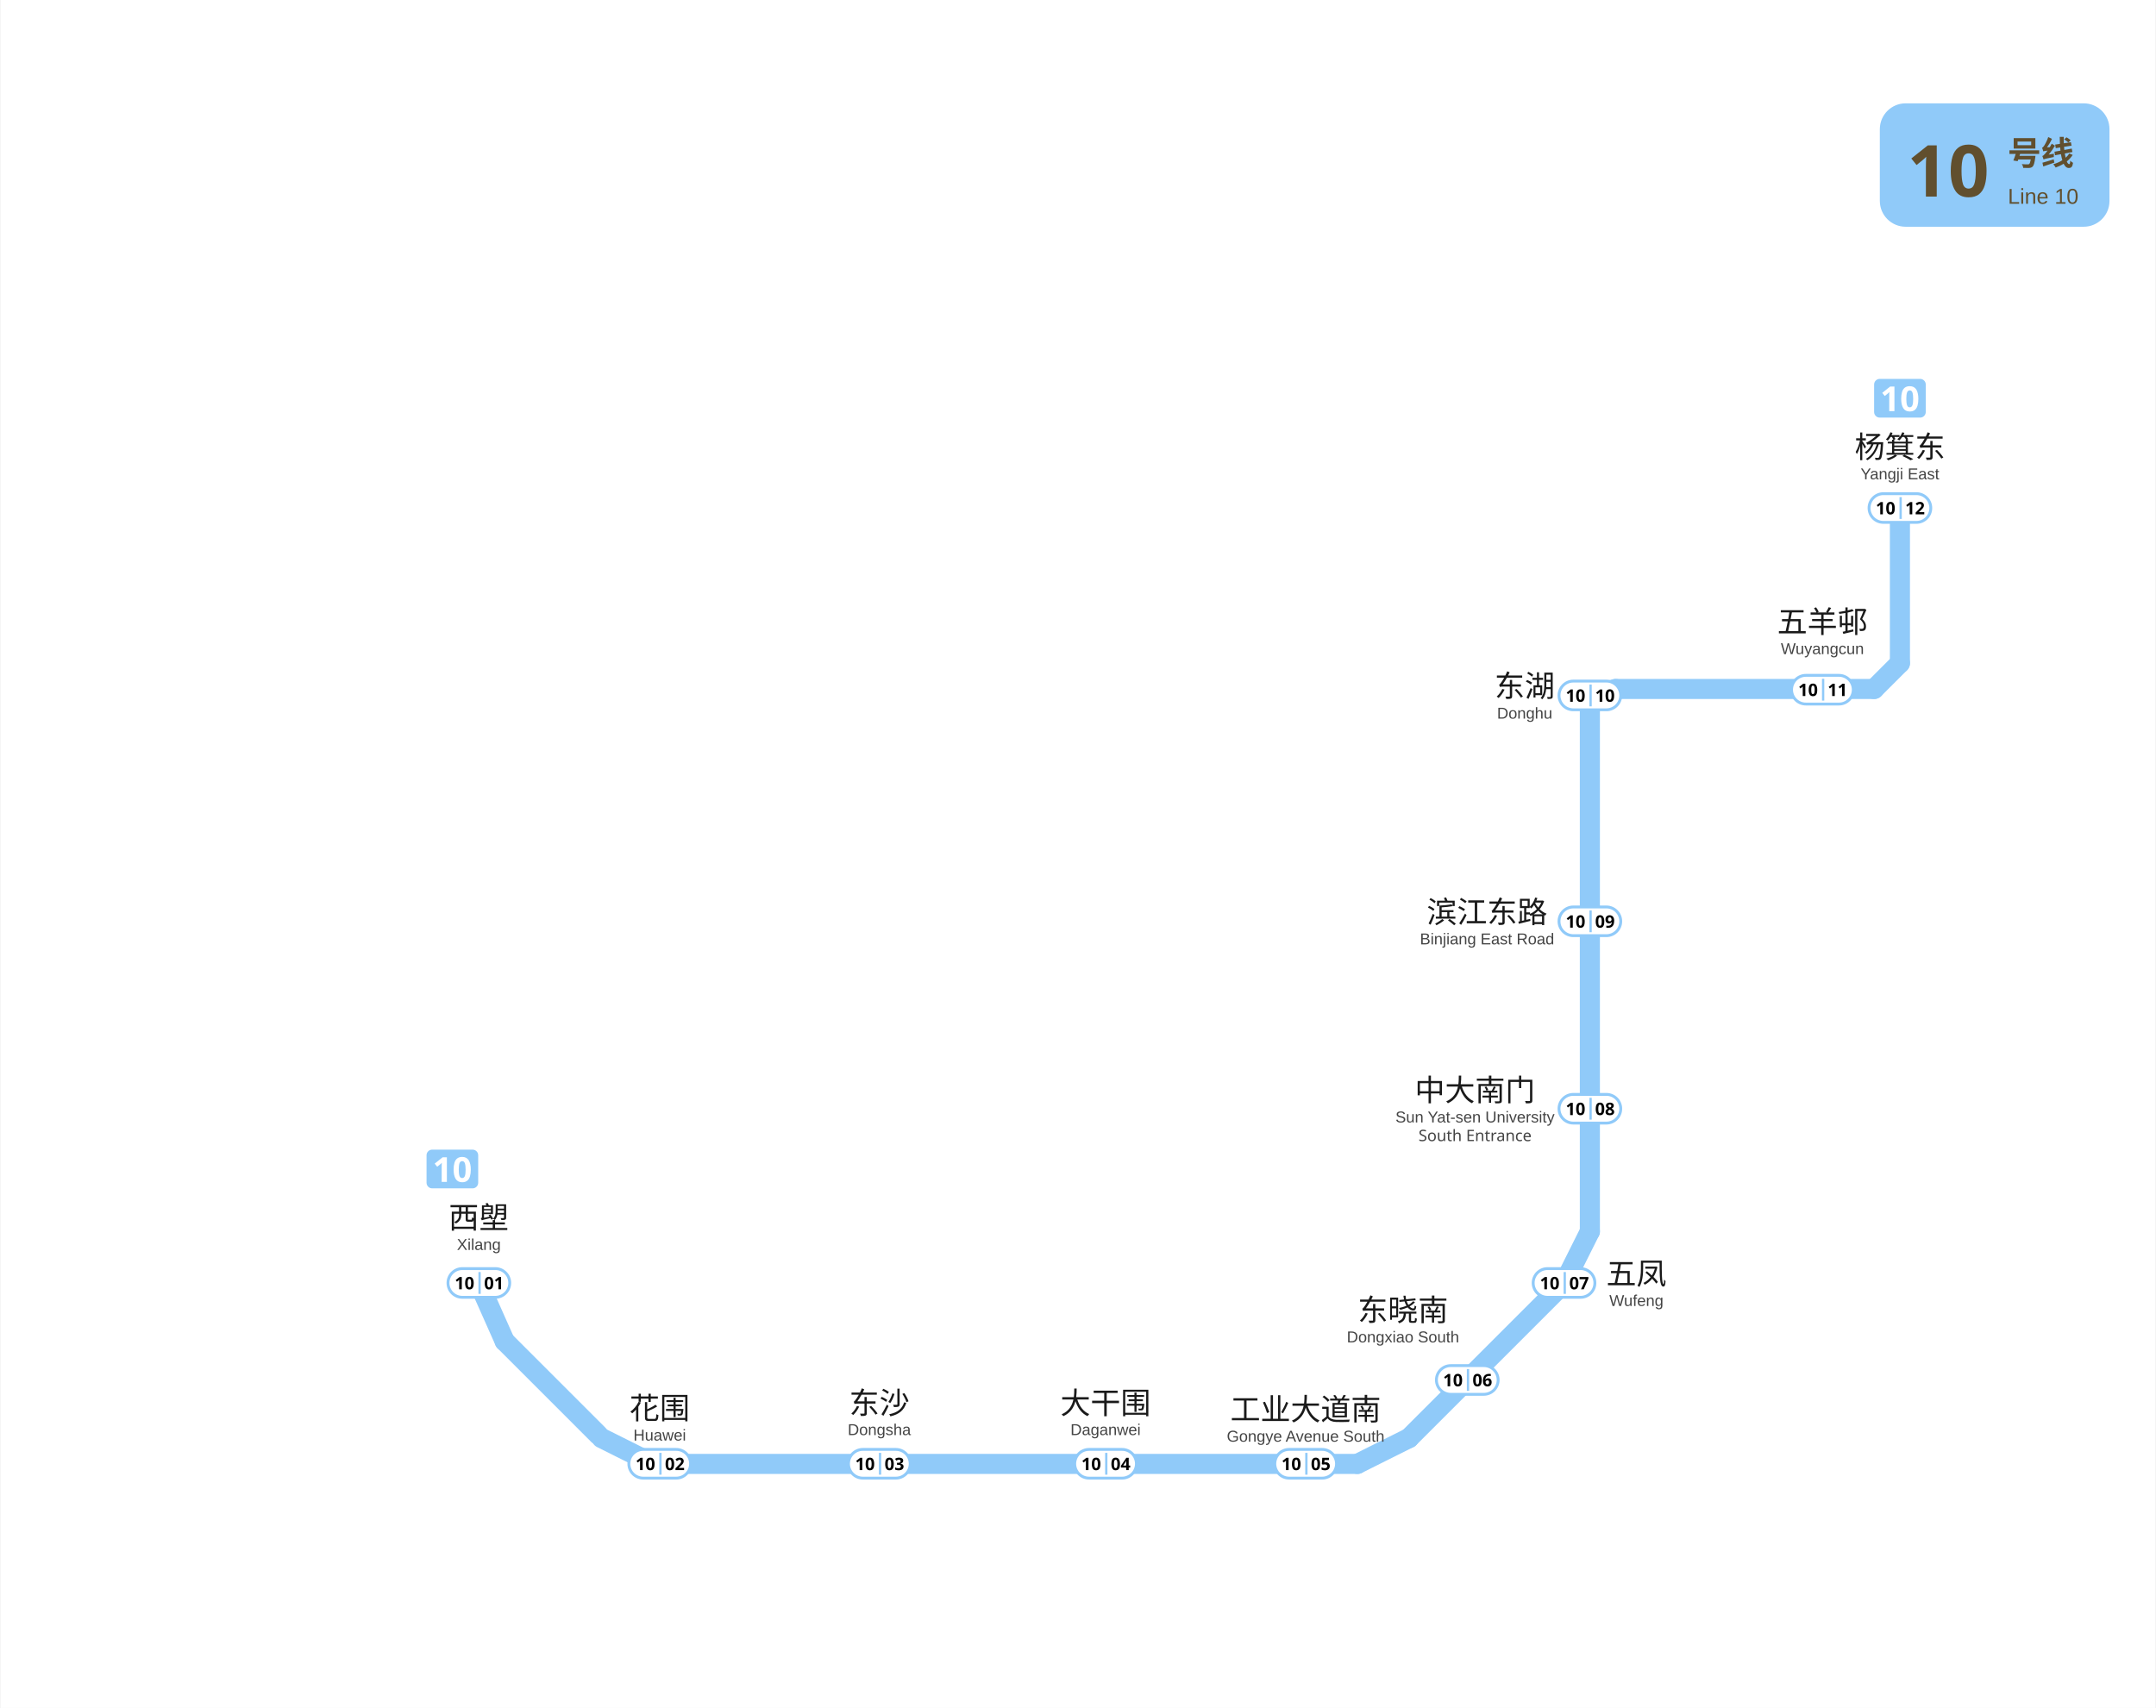
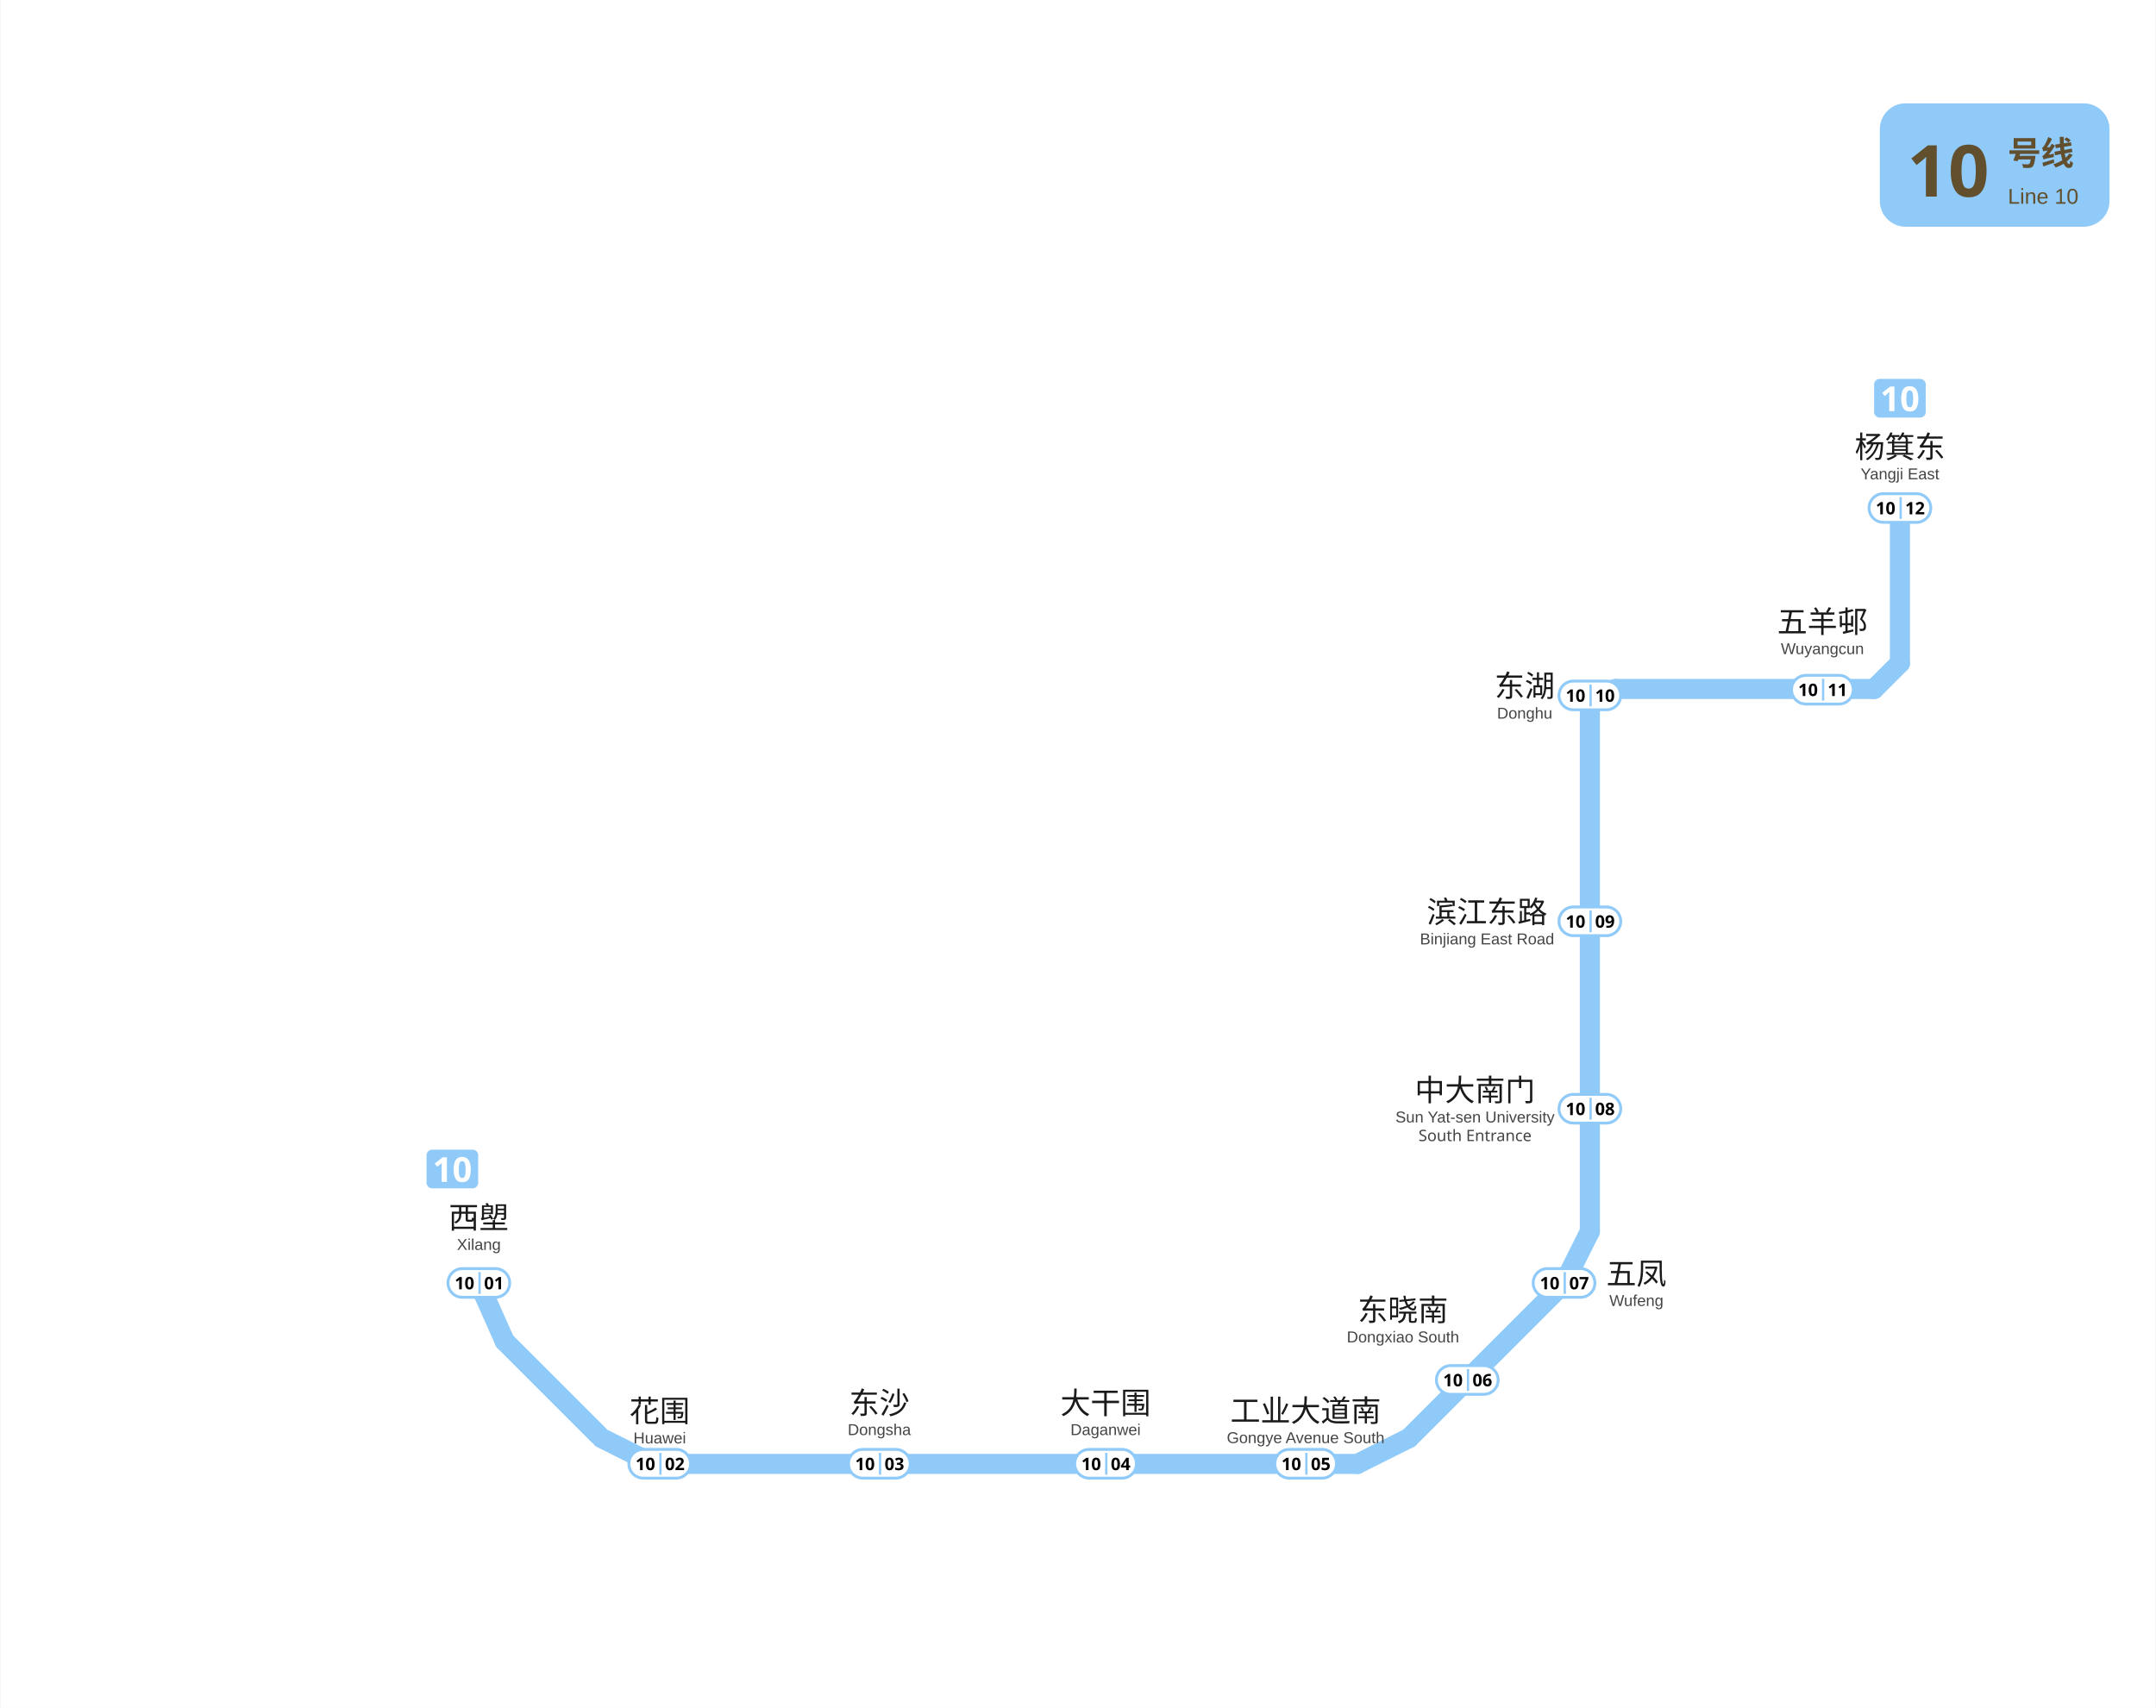
<svg xmlns="http://www.w3.org/2000/svg" viewBox="944.9 833.2 750.6 595.0" data-pins="东晓南,东沙,东湖,中大南门,五凤,五羊邨,大干围,工业大道南,杨箕东,滨江东路,花围,西塱" width="751" height="595">
  <rect x="944.883" y="833.2" width="750.617" height="595.05" fill="#ffffff" />
  <g id="走廊">
    <line x1="1111.50" y1="1280.25" x2="1120.50" y2="1300.50" style="fill:none;stroke:#90CAF9;stroke-width:7;stroke-linecap:round" />
    <line x1="1120.50" y1="1300.50" x2="1153.12" y2="1333.12" style="fill:none;stroke:#90CAF9;stroke-width:7;stroke-linecap:round" />
    <line x1="1154.25" y1="1334.25" x2="1172.25" y2="1343.25" style="fill:none;stroke:#90CAF9;stroke-width:7;stroke-linecap:round" />
    <line x1="1172.25" y1="1343.25" x2="1417.50" y2="1343.25" style="fill:none;stroke:#90CAF9;stroke-width:7;stroke-linecap:round" />
    <line x1="1417.50" y1="1343.25" x2="1435.50" y2="1334.25" style="fill:none;stroke:#90CAF9;stroke-width:7;stroke-linecap:round" />
    <line x1="1435.50" y1="1334.25" x2="1489.50" y2="1280.25" style="fill:none;stroke:#90CAF9;stroke-width:7;stroke-linecap:round" />
    <line x1="1489.50" y1="1280.25" x2="1498.50" y2="1262.25" style="fill:none;stroke:#90CAF9;stroke-width:7;stroke-linecap:round" />
    <line x1="1498.50" y1="1262.25" x2="1498.50" y2="1075.50" style="fill:none;stroke:#90CAF9;stroke-width:7;stroke-linecap:round" />
    <line x1="1498.50" y1="1075.50" x2="1507.50" y2="1073.25" style="fill:none;stroke:#90CAF9;stroke-width:7;stroke-linecap:round" />
    <line x1="1507.50" y1="1073.25" x2="1597.50" y2="1073.25" style="fill:none;stroke:#90CAF9;stroke-width:7;stroke-linecap:round" />
    <line x1="1597.50" y1="1073.25" x2="1606.50" y2="1064.25" style="fill:none;stroke:#90CAF9;stroke-width:7;stroke-linecap:round" />
    <line x1="1606.50" y1="1064.25" x2="1606.50" y2="1010.25" style="fill:none;stroke:#90CAF9;stroke-width:7;stroke-linecap:round" />
  </g>
  <g id="线路徽标">
    <g data-badge="header" transform="translate(1599.5 869.2)" data-ink="#614F2E" data-box="1599.5,869.2,1679.5,912.2" data-chip="1599.5,869.2,1679.5,912.2">
      <rect x="0" y="0" width="80.0" height="43.0" rx="9.0" fill="#90CAF9" />
      <text x="9.5" y="32.5" font-family="'Microsoft YaHei', sans-serif" font-size="25" font-weight="bold" fill="#614F2E">10</text>
      <text x="44.6" y="21.5" font-family="'Microsoft YaHei', sans-serif" font-size="11.5" font-weight="600" fill="#614F2E">号线</text>
      <text x="44.6" y="35.0" font-family="Arial, sans-serif" font-size="7.5" fill="#614F2E">Line 10</text>
    </g>
    <g data-badge="chip" transform="translate(1093.28 1233.75)" data-box="1093.3,1233.8,1111.3,1247.2">
      <path d="M16.04 13.49h-14.09c-1.07 0 -1.95 -0.88 -1.95 -1.95v-9.59c0 -1.07 0.88 -1.95 1.95 -1.95h14.09c1.07 0 1.95 0.88 1.95 1.95v9.59C17.99 12.61 17.11 13.49 16.04 13.49z" fill="#90CAF9" />
      <path d="M7.08 11.24h-1.81v-4.96c0 -0.2 0 -0.47 0.01 -0.81c0.01 -0.34 0.02 -0.64 0.04 -0.89c-0.04 0.05 -0.13 0.13 -0.26 0.26c-0.13 0.12 -0.25 0.23 -0.37 0.33l-0.98 0.79l-0.88 -1.09l2.76 -2.2h1.49V11.24z" fill="#FFFFFF" />
      <path d="M15.41 6.96c0 0.92 -0.1 1.71 -0.29 2.36c-0.2 0.66 -0.51 1.16 -0.95 1.51c-0.44 0.35 -1.02 0.53 -1.75 0.53c-1.03 0 -1.79 -0.39 -2.27 -1.16s-0.72 -1.86 -0.72 -3.24c0 -0.92 0.1 -1.71 0.29 -2.37c0.19 -0.66 0.51 -1.17 0.95 -1.52c0.44 -0.35 1.02 -0.53 1.75 -0.53c1.02 0 1.78 0.39 2.27 1.16C15.17 4.48 15.41 5.56 15.41 6.96zM11.22 6.96c0 0.98 0.08 1.71 0.25 2.2s0.48 0.74 0.94 0.74c0.45 0 0.76 -0.24 0.94 -0.73c0.18 -0.49 0.26 -1.22 0.26 -2.21c0 -0.98 -0.09 -1.71 -0.26 -2.21s-0.49 -0.74 -0.94 -0.74c-0.46 0 -0.77 0.25 -0.94 0.74S11.22 5.98 11.22 6.96z" fill="#FFFFFF" />
    </g>
    <g data-badge="chip" transform="translate(1597.51 965.21)" data-box="1597.5,965.2,1615.5,978.7">
      <path d="M16.04 13.49h-14.09c-1.07 0 -1.95 -0.88 -1.95 -1.95v-9.59c0 -1.07 0.88 -1.95 1.95 -1.95h14.09c1.07 0 1.95 0.88 1.95 1.95v9.59C17.99 12.61 17.11 13.49 16.04 13.49z" fill="#90CAF9" />
      <path d="M7.08 11.24h-1.81v-4.96c0 -0.2 0 -0.47 0.01 -0.81c0.01 -0.34 0.02 -0.64 0.04 -0.89c-0.04 0.05 -0.13 0.13 -0.26 0.26c-0.13 0.12 -0.25 0.23 -0.37 0.33l-0.98 0.79l-0.88 -1.09l2.76 -2.2h1.49V11.24z" fill="#FFFFFF" />
      <path d="M15.41 6.96c0 0.92 -0.1 1.71 -0.29 2.36c-0.2 0.66 -0.51 1.16 -0.95 1.51c-0.44 0.35 -1.02 0.53 -1.75 0.53c-1.03 0 -1.79 -0.39 -2.27 -1.16s-0.72 -1.86 -0.72 -3.24c0 -0.92 0.1 -1.71 0.29 -2.37c0.19 -0.66 0.51 -1.17 0.95 -1.52c0.44 -0.35 1.02 -0.53 1.75 -0.53c1.02 0 1.78 0.39 2.27 1.16C15.17 4.48 15.41 5.56 15.41 6.96zM11.22 6.96c0 0.98 0.08 1.71 0.25 2.2s0.48 0.74 0.94 0.74c0.45 0 0.76 -0.24 0.94 -0.73c0.18 -0.49 0.26 -1.22 0.26 -2.21c0 -0.98 -0.09 -1.71 -0.26 -2.21s-0.49 -0.74 -0.94 -0.74c-0.46 0 -0.77 0.25 -0.94 0.74S11.22 5.98 11.22 6.96z" fill="#FFFFFF" />
    </g>
  </g>
  <g id="站名标注" font-family="'Microsoft YaHei', 'PingFang SC', sans-serif">
    <text x="1111.50" y="1261.20" text-anchor="middle" font-size="10.5" font-weight="500" fill="#1a1a1a">西塱</text>
    <text x="1111.50" y="1268.70" text-anchor="middle" font-size="5.5" font-family="Arial, sans-serif" fill="#444444">Xilang</text>
-     <text x="1174.50" y="1327.60" text-anchor="middle" font-size="10.5" font-weight="500" fill="#1a1a1a">花围</text>
-     <text x="1174.50" y="1335.10" text-anchor="middle" font-size="5.5" font-family="Arial, sans-serif" fill="#444444">Huawei</text>
+     <text x="1174.50" y="1328.60" text-anchor="middle" font-size="10.5" font-weight="500" fill="#1a1a1a">花围</text>
+     <text x="1174.50" y="1336.10" text-anchor="middle" font-size="5.5" font-family="Arial, sans-serif" fill="#444444">Huawei</text>
    <text x="1251.00" y="1325.80" text-anchor="middle" font-size="10.5" font-weight="500" fill="#1a1a1a">东沙</text>
    <text x="1251.00" y="1333.20" text-anchor="middle" font-size="5.5" font-family="Arial, sans-serif" fill="#444444">Dongsha</text>
    <text x="1329.80" y="1325.80" text-anchor="middle" font-size="10.5" font-weight="500" fill="#1a1a1a">大干围</text>
    <text x="1329.80" y="1333.20" text-anchor="middle" font-size="5.5" font-family="Arial, sans-serif" fill="#444444">Daganwei</text>
-     <text x="1399.50" y="1328.00" text-anchor="middle" font-size="10.5" font-weight="500" fill="#1a1a1a">工业大道南</text>
-     <text x="1399.50" y="1335.50" text-anchor="middle" font-size="5.5" font-family="Arial, sans-serif" fill="#444444">Gongye Avenue South</text>
+     <text x="1399.50" y="1328.50" text-anchor="middle" font-size="10.5" font-weight="500" fill="#1a1a1a">工业大道南</text>
+     <text x="1399.50" y="1336.00" text-anchor="middle" font-size="5.5" font-family="Arial, sans-serif" fill="#444444">Gongye Avenue South</text>
    <text x="1433.40" y="1293.40" text-anchor="middle" font-size="10.5" font-weight="500" fill="#1a1a1a">东晓南</text>
    <text x="1433.40" y="1300.90" text-anchor="middle" font-size="5.5" font-family="Arial, sans-serif" fill="#444444">Dongxiao South</text>
    <text x="1514.70" y="1280.73" text-anchor="middle" font-size="10.5" font-weight="500" fill="#1a1a1a">五凤</text>
    <text x="1514.70" y="1288.23" text-anchor="middle" font-size="5.5" font-family="Arial, sans-serif" fill="#444444">Wufeng</text>
    <text x="1458.50" y="1216.78" text-anchor="middle" font-size="10.5" font-weight="500" fill="#1a1a1a">中大南门</text>
    <text x="1458.50" y="1224.28" text-anchor="middle" font-size="5.5" font-family="Arial, sans-serif" fill="#444444">Sun Yat-sen University</text>
    <text x="1458.50" y="1230.78" text-anchor="middle" font-size="5.5" fill="#444444">South Entrance</text>
    <text x="1462.70" y="1154.73" text-anchor="middle" font-size="10.5" font-weight="500" fill="#1a1a1a">滨江东路</text>
    <text x="1462.70" y="1162.23" text-anchor="middle" font-size="5.5" font-family="Arial, sans-serif" fill="#444444">Binjiang East Road</text>
    <text x="1606.50" y="992.70" text-anchor="middle" font-size="10.5" font-weight="500" fill="#1a1a1a">杨箕东</text>
    <text x="1606.50" y="1000.20" text-anchor="middle" font-size="5.5" font-family="Arial, sans-serif" fill="#444444">Yangji East</text>
    <text x="1475.80" y="1075.98" text-anchor="middle" font-size="10.5" font-weight="500" fill="#1a1a1a">东湖</text>
    <text x="1475.80" y="1083.58" text-anchor="middle" font-size="5.5" font-family="Arial, sans-serif" fill="#444444">Donghu</text>
    <text x="1579.50" y="1053.60" text-anchor="middle" font-size="10.5" font-weight="500" fill="#1a1a1a">五羊邨</text>
    <text x="1579.50" y="1061.10" text-anchor="middle" font-size="5.5" font-family="Arial, sans-serif" fill="#444444">Wuyangcun</text>
  </g>
  <g id="编号牌" font-family="'Microsoft YaHei', 'PingFang SC', sans-serif">
    <rect x="1100.75" y="1275.20" width="21.50" height="10.00" rx="5.00" fill="#FFFFFF" stroke="#90CAF9" stroke-width="1.0" />
    <line x1="1111.75" y1="1276.40" x2="1111.75" y2="1284.00" stroke="#90CAF9" stroke-width="0.8" />
    <text x="1106.50" y="1280.08" text-anchor="middle" dominant-baseline="central" font-size="6.0" font-weight="700" fill="#000000">10</text>
    <text x="1116.75" y="1280.08" text-anchor="middle" dominant-baseline="central" font-size="6.0" font-weight="700" fill="#000000">01</text>
    <rect x="1163.75" y="1338.20" width="21.50" height="10.00" rx="5.00" fill="#FFFFFF" stroke="#90CAF9" stroke-width="1.0" />
    <line x1="1174.75" y1="1339.40" x2="1174.75" y2="1347.00" stroke="#90CAF9" stroke-width="0.8" />
    <text x="1169.50" y="1343.08" text-anchor="middle" dominant-baseline="central" font-size="6.0" font-weight="700" fill="#000000">10</text>
    <text x="1179.75" y="1343.08" text-anchor="middle" dominant-baseline="central" font-size="6.0" font-weight="700" fill="#000000">02</text>
    <rect x="1240.25" y="1338.20" width="21.50" height="10.00" rx="5.00" fill="#FFFFFF" stroke="#90CAF9" stroke-width="1.0" />
    <line x1="1251.25" y1="1339.40" x2="1251.25" y2="1347.00" stroke="#90CAF9" stroke-width="0.8" />
    <text x="1246.00" y="1343.08" text-anchor="middle" dominant-baseline="central" font-size="6.0" font-weight="700" fill="#000000">10</text>
    <text x="1256.25" y="1343.08" text-anchor="middle" dominant-baseline="central" font-size="6.0" font-weight="700" fill="#000000">03</text>
    <rect x="1319.05" y="1338.20" width="21.50" height="10.00" rx="5.00" fill="#FFFFFF" stroke="#90CAF9" stroke-width="1.0" />
    <line x1="1330.05" y1="1339.40" x2="1330.05" y2="1347.00" stroke="#90CAF9" stroke-width="0.8" />
    <text x="1324.80" y="1343.08" text-anchor="middle" dominant-baseline="central" font-size="6.0" font-weight="700" fill="#000000">10</text>
    <text x="1335.05" y="1343.08" text-anchor="middle" dominant-baseline="central" font-size="6.0" font-weight="700" fill="#000000">04</text>
    <rect x="1388.75" y="1338.20" width="21.50" height="10.00" rx="5.00" fill="#FFFFFF" stroke="#90CAF9" stroke-width="1.0" />
    <line x1="1399.75" y1="1339.40" x2="1399.75" y2="1347.00" stroke="#90CAF9" stroke-width="0.8" />
    <text x="1394.50" y="1343.08" text-anchor="middle" dominant-baseline="central" font-size="6.0" font-weight="700" fill="#000000">10</text>
    <text x="1404.75" y="1343.08" text-anchor="middle" dominant-baseline="central" font-size="6.0" font-weight="700" fill="#000000">05</text>
    <rect x="1445.05" y="1309.00" width="21.50" height="10.00" rx="5.00" fill="#FFFFFF" stroke="#90CAF9" stroke-width="1.0" />
    <line x1="1456.05" y1="1310.20" x2="1456.05" y2="1317.80" stroke="#90CAF9" stroke-width="0.8" />
    <text x="1450.80" y="1313.88" text-anchor="middle" dominant-baseline="central" font-size="6.0" font-weight="700" fill="#000000">10</text>
    <text x="1461.05" y="1313.88" text-anchor="middle" dominant-baseline="central" font-size="6.0" font-weight="700" fill="#000000">06</text>
    <rect x="1478.75" y="1275.20" width="21.50" height="10.00" rx="5.00" fill="#FFFFFF" stroke="#90CAF9" stroke-width="1.0" />
    <line x1="1489.75" y1="1276.40" x2="1489.75" y2="1284.00" stroke="#90CAF9" stroke-width="0.8" />
    <text x="1484.50" y="1280.08" text-anchor="middle" dominant-baseline="central" font-size="6.0" font-weight="700" fill="#000000">10</text>
    <text x="1494.75" y="1280.08" text-anchor="middle" dominant-baseline="central" font-size="6.0" font-weight="700" fill="#000000">07</text>
    <rect x="1487.75" y="1214.50" width="21.50" height="10.00" rx="5.00" fill="#FFFFFF" stroke="#90CAF9" stroke-width="1.0" />
    <line x1="1498.75" y1="1215.70" x2="1498.75" y2="1223.30" stroke="#90CAF9" stroke-width="0.8" />
    <text x="1493.50" y="1219.38" text-anchor="middle" dominant-baseline="central" font-size="6.0" font-weight="700" fill="#000000">10</text>
    <text x="1503.75" y="1219.38" text-anchor="middle" dominant-baseline="central" font-size="6.0" font-weight="700" fill="#000000">08</text>
    <rect x="1487.75" y="1149.20" width="21.50" height="10.00" rx="5.00" fill="#FFFFFF" stroke="#90CAF9" stroke-width="1.0" />
    <line x1="1498.75" y1="1150.40" x2="1498.75" y2="1158.00" stroke="#90CAF9" stroke-width="0.8" />
    <text x="1493.50" y="1154.08" text-anchor="middle" dominant-baseline="central" font-size="6.0" font-weight="700" fill="#000000">10</text>
    <text x="1503.75" y="1154.08" text-anchor="middle" dominant-baseline="central" font-size="6.0" font-weight="700" fill="#000000">09</text>
    <rect x="1487.75" y="1070.50" width="21.50" height="10.00" rx="5.00" fill="#FFFFFF" stroke="#90CAF9" stroke-width="1.0" />
    <line x1="1498.75" y1="1071.70" x2="1498.75" y2="1079.30" stroke="#90CAF9" stroke-width="0.8" />
    <text x="1493.50" y="1075.38" text-anchor="middle" dominant-baseline="central" font-size="6.0" font-weight="700" fill="#000000">10</text>
    <text x="1503.75" y="1075.38" text-anchor="middle" dominant-baseline="central" font-size="6.0" font-weight="700" fill="#000000">10</text>
    <rect x="1568.75" y="1068.50" width="21.50" height="10.00" rx="5.00" fill="#FFFFFF" stroke="#90CAF9" stroke-width="1.0" />
    <line x1="1579.75" y1="1069.70" x2="1579.75" y2="1077.30" stroke="#90CAF9" stroke-width="0.8" />
    <text x="1574.50" y="1073.38" text-anchor="middle" dominant-baseline="central" font-size="6.0" font-weight="700" fill="#000000">10</text>
    <text x="1584.75" y="1073.38" text-anchor="middle" dominant-baseline="central" font-size="6.0" font-weight="700" fill="#000000">11</text>
    <rect x="1595.75" y="1005.20" width="21.50" height="10.00" rx="5.00" fill="#FFFFFF" stroke="#90CAF9" stroke-width="1.0" />
    <line x1="1606.75" y1="1006.40" x2="1606.75" y2="1014.00" stroke="#90CAF9" stroke-width="0.8" />
    <text x="1601.50" y="1010.08" text-anchor="middle" dominant-baseline="central" font-size="6.0" font-weight="700" fill="#000000">10</text>
    <text x="1611.75" y="1010.08" text-anchor="middle" dominant-baseline="central" font-size="6.0" font-weight="700" fill="#000000">12</text>
  </g>
</svg>
